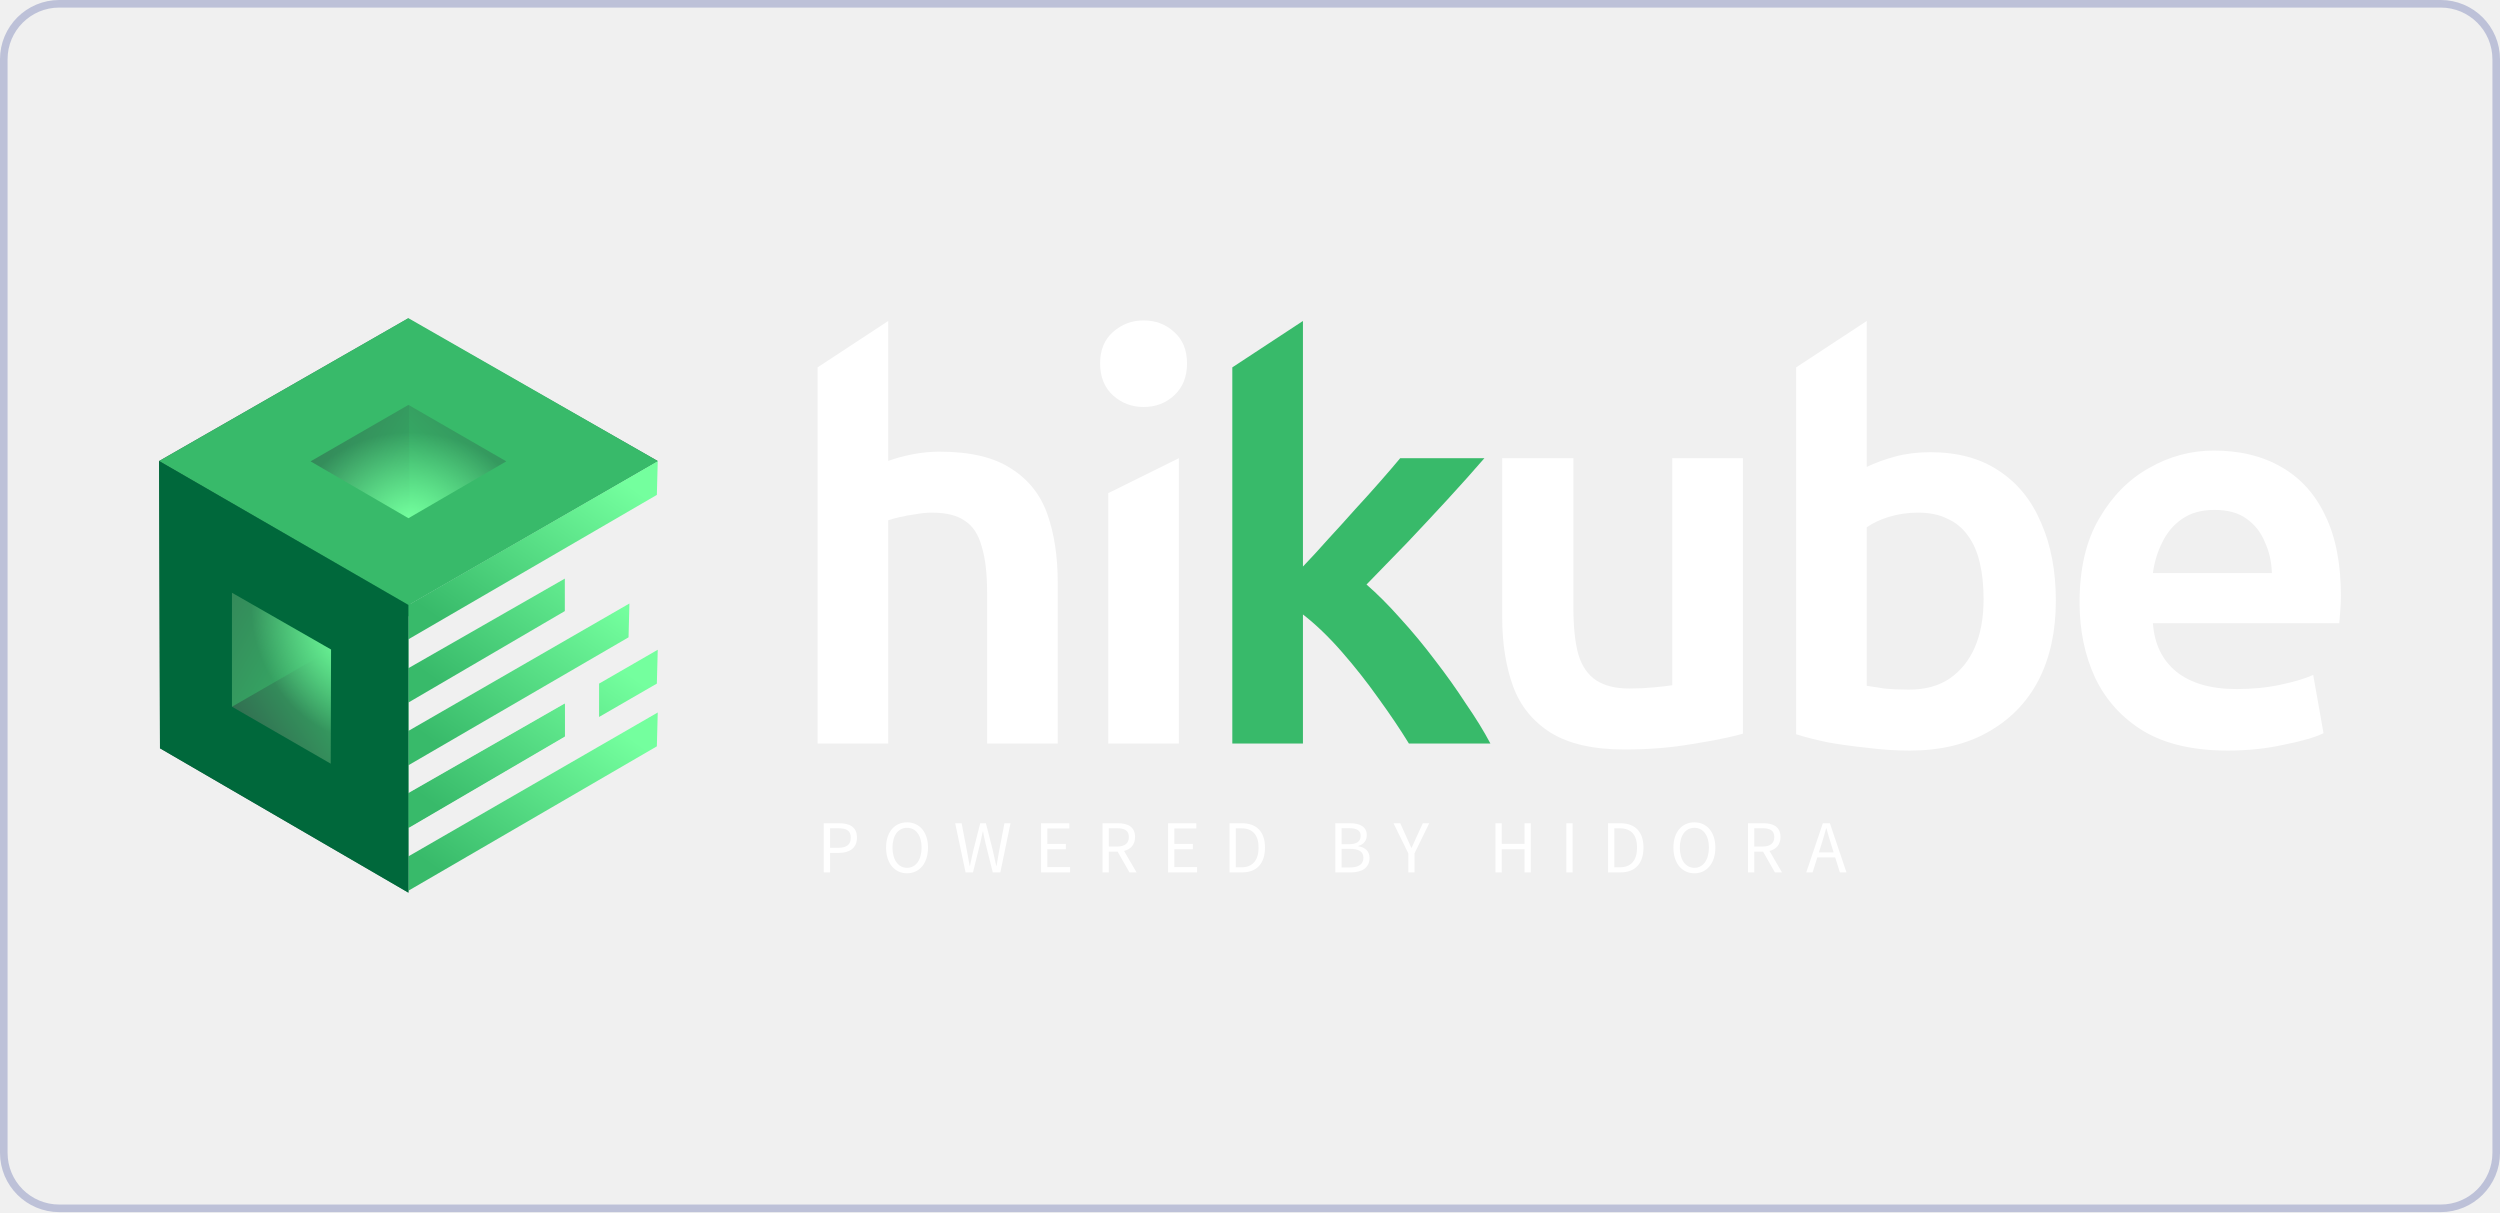
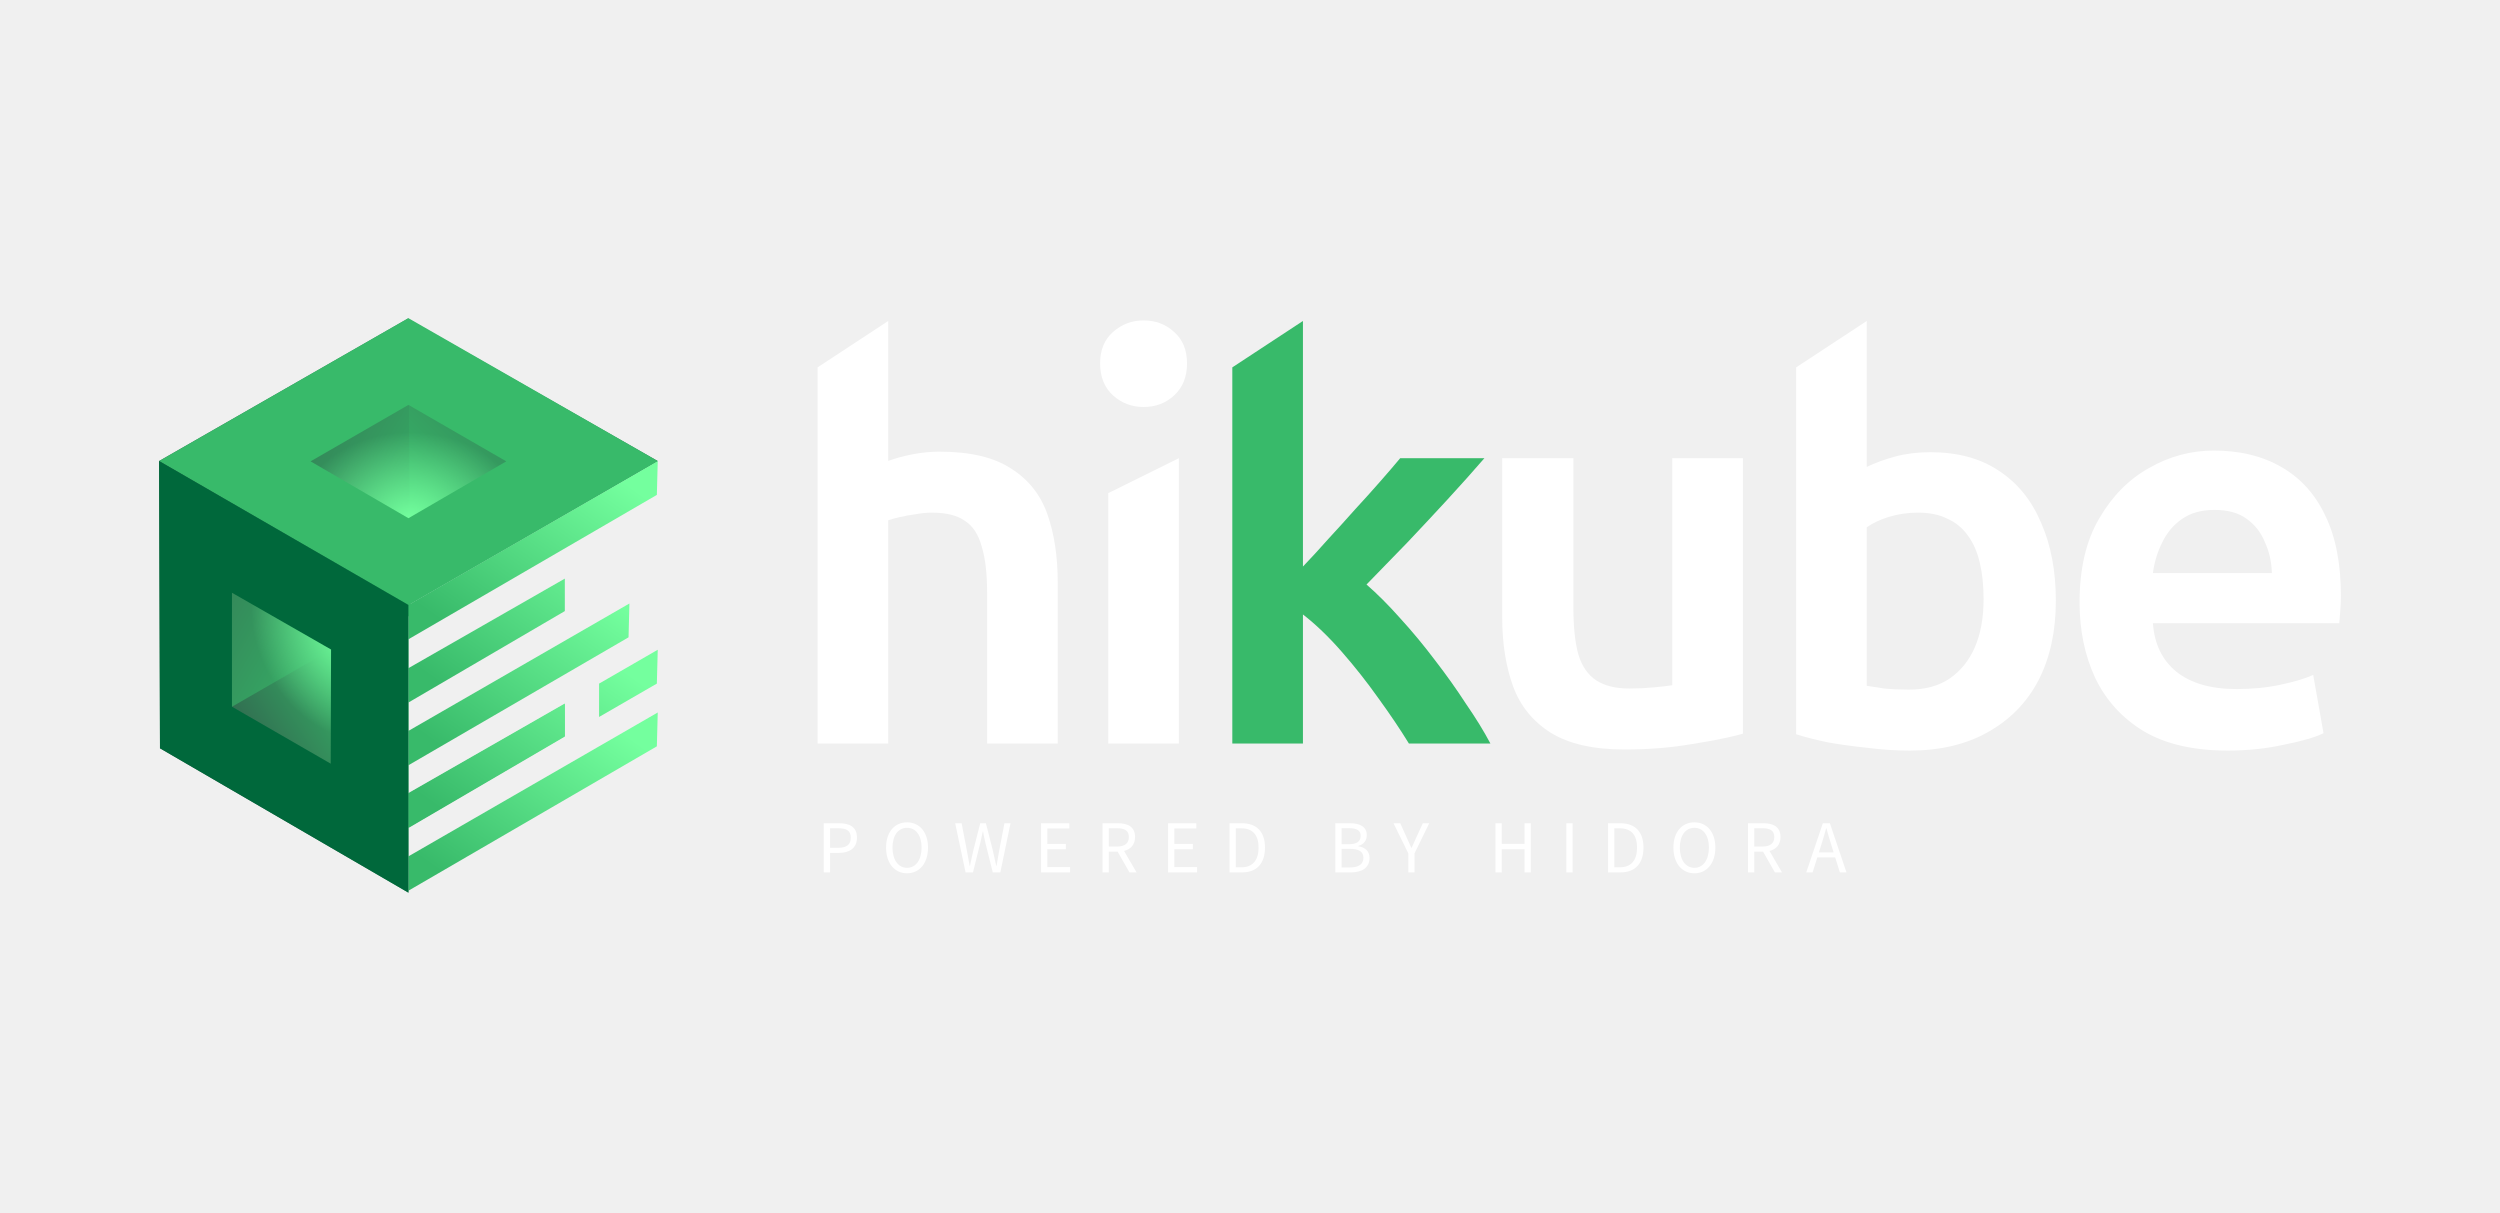
<svg xmlns="http://www.w3.org/2000/svg" width="330" height="160" viewBox="0 0 330 160" fill="none">
-   <rect x="0.5" y="0.5" width="329" height="159" rx="7.324" stroke="#BDC1D8" />
  <g clip-path="url(#clip0_1811_2105)">
    <path d="M107.921 98.144V48.493L117.245 42.368V60.84C118.153 60.505 119.205 60.217 120.401 59.977C121.644 59.738 122.839 59.618 123.987 59.618C128.051 59.618 131.207 60.361 133.454 61.846C135.749 63.284 137.351 65.296 138.259 67.884C139.168 70.471 139.622 73.49 139.622 76.94V98.144H130.298V78.234C130.298 75.694 130.059 73.658 129.581 72.124C129.15 70.543 128.41 69.417 127.358 68.746C126.353 68.028 124.895 67.668 122.983 67.668C122.313 67.668 121.596 67.74 120.831 67.884C120.114 67.98 119.444 68.099 118.823 68.243C118.201 68.387 117.675 68.531 117.245 68.674V98.144H107.921Z" fill="white" />
    <path d="M146.289 98.144V65.096L155.613 60.48V98.144H146.289ZM150.951 53.724C149.421 53.724 148.082 53.221 146.935 52.215C145.787 51.16 145.213 49.747 145.213 47.974C145.213 46.201 145.787 44.811 146.935 43.805C148.082 42.799 149.421 42.296 150.951 42.296C152.529 42.296 153.868 42.799 154.968 43.805C156.115 44.811 156.689 46.201 156.689 47.974C156.689 49.747 156.115 51.16 154.968 52.215C153.868 53.221 152.529 53.724 150.951 53.724Z" fill="white" />
    <path d="M162.665 98.144V48.493L171.988 42.368V74.784C173.088 73.634 174.212 72.412 175.359 71.118C176.555 69.825 177.726 68.531 178.874 67.237C180.069 65.943 181.169 64.721 182.173 63.571C183.225 62.373 184.11 61.343 184.827 60.48H195.943C194.366 62.301 192.716 64.146 190.995 66.015C189.273 67.884 187.528 69.753 185.759 71.621C183.99 73.442 182.197 75.287 180.38 77.156C181.814 78.402 183.297 79.887 184.827 81.612C186.404 83.337 187.935 85.182 189.417 87.147C190.899 89.063 192.262 90.98 193.505 92.897C194.796 94.766 195.872 96.515 196.732 98.144H185.974C184.827 96.275 183.488 94.286 181.958 92.178C180.428 90.022 178.802 87.961 177.081 85.997C175.359 84.032 173.662 82.403 171.988 81.109V98.144H162.665Z" fill="#38BA6A" />
    <path d="M214.429 98.934C210.316 98.934 207.065 98.192 204.674 96.706C202.331 95.221 200.682 93.184 199.726 90.597C198.769 87.961 198.291 84.918 198.291 81.468V60.48H207.687V80.174C207.687 82.714 207.902 84.775 208.332 86.356C208.81 87.937 209.599 89.087 210.699 89.806C211.799 90.525 213.257 90.884 215.074 90.884C216.174 90.884 217.226 90.836 218.23 90.741C219.282 90.645 220.118 90.549 220.74 90.453V60.48H230.064V96.85C228.342 97.329 226.095 97.784 223.322 98.216C220.596 98.695 217.632 98.934 214.429 98.934Z" fill="white" />
    <path d="M252.079 99.078C250.262 99.078 248.422 98.958 246.557 98.719C244.692 98.527 242.947 98.287 241.321 98C239.696 97.665 238.285 97.305 237.09 96.922V48.493L246.413 42.368V61.631C247.513 61.103 248.756 60.648 250.143 60.265C251.577 59.882 253.131 59.69 254.805 59.69C258.391 59.69 261.403 60.505 263.842 62.134C266.328 63.763 268.193 66.063 269.436 69.034C270.727 71.957 271.372 75.383 271.372 79.312C271.372 83.337 270.607 86.835 269.077 89.806C267.547 92.729 265.324 95.005 262.407 96.634C259.538 98.263 256.096 99.078 252.079 99.078ZM252.008 91.028C254.112 91.028 255.881 90.549 257.315 89.591C258.797 88.584 259.921 87.195 260.686 85.422C261.451 83.649 261.834 81.54 261.834 79.097C261.834 77.276 261.666 75.67 261.332 74.281C260.997 72.843 260.471 71.645 259.753 70.687C259.036 69.681 258.128 68.938 257.028 68.459C255.976 67.932 254.685 67.668 253.155 67.668C251.816 67.668 250.525 67.86 249.282 68.243C248.087 68.626 247.131 69.082 246.413 69.609V90.525C246.987 90.621 247.752 90.741 248.709 90.884C249.665 90.98 250.764 91.028 252.008 91.028Z" fill="white" />
    <path d="M294.082 99.078C289.587 99.078 285.906 98.239 283.037 96.562C280.168 94.837 278.016 92.489 276.582 89.519C275.195 86.547 274.502 83.217 274.502 79.528C274.502 75.071 275.362 71.382 277.084 68.459C278.805 65.488 281.005 63.26 283.682 61.774C286.36 60.241 289.205 59.474 292.217 59.474C295.66 59.474 298.624 60.193 301.11 61.63C303.645 63.068 305.581 65.2 306.92 68.027C308.307 70.855 309 74.4 309 78.665C309 79.192 308.976 79.791 308.928 80.462C308.88 81.133 308.832 81.732 308.785 82.259H284.184C284.375 84.99 285.403 87.123 287.268 88.656C289.181 90.189 291.834 90.956 295.229 90.956C297.333 90.956 299.27 90.764 301.039 90.381C302.856 89.998 304.29 89.567 305.342 89.087L306.705 96.778C305.653 97.305 303.932 97.808 301.541 98.287C299.198 98.814 296.712 99.078 294.082 99.078ZM284.184 75.646H299.891C299.843 74.161 299.533 72.795 298.959 71.549C298.433 70.256 297.62 69.225 296.52 68.459C295.468 67.692 294.058 67.309 292.289 67.309C290.567 67.309 289.133 67.716 287.985 68.531C286.886 69.297 286.025 70.328 285.403 71.621C284.782 72.867 284.375 74.209 284.184 75.646Z" fill="white" />
    <path d="M108.736 115.156V108.667H110.73C112.161 108.667 113.119 109.152 113.119 110.576C113.119 111.941 112.142 112.584 110.73 112.584H109.566V115.156H108.736ZM109.566 111.912H110.622C111.757 111.912 112.3 111.496 112.3 110.576C112.3 109.637 111.737 109.33 110.622 109.33H109.566V111.912ZM119.734 115.275C118.106 115.275 116.961 113.969 116.961 111.882C116.961 109.805 118.106 108.549 119.734 108.549C121.353 108.549 122.498 109.815 122.498 111.882C122.498 113.969 121.353 115.275 119.734 115.275ZM119.734 114.553C120.889 114.553 121.649 113.504 121.649 111.882C121.649 110.27 120.889 109.271 119.734 109.271C118.57 109.271 117.81 110.27 117.81 111.882C117.81 113.504 118.57 114.553 119.734 114.553ZM127.456 115.156L126.084 108.667H126.933L127.614 112.199C127.742 112.901 127.87 113.593 127.998 114.296H128.038C128.176 113.593 128.334 112.891 128.492 112.199L129.39 108.667H130.14L131.038 112.199C131.187 112.881 131.344 113.593 131.503 114.296H131.542C131.67 113.593 131.789 112.891 131.907 112.199L132.588 108.667H133.388L132.045 115.156H131.048L130.071 111.249C129.963 110.745 129.854 110.28 129.765 109.775H129.726C129.617 110.28 129.509 110.745 129.4 111.249L128.433 115.156H127.456ZM137.417 115.156V108.667H141.148V109.36H138.246V111.398H140.694V112.1H138.246V114.454H141.246V115.156H137.417ZM146.364 109.33V111.743H147.449C148.456 111.743 149.009 111.328 149.009 110.487C149.009 109.637 148.456 109.33 147.449 109.33H146.364ZM150.025 115.156H149.088L147.528 112.416H146.364V115.156H145.535V108.667H147.568C148.881 108.667 149.828 109.142 149.828 110.487C149.828 111.496 149.256 112.1 148.377 112.327L150.025 115.156ZM154.182 115.156V108.667H157.913V109.36H155.011V111.398H157.459V112.1H155.011V114.454H158.012V115.156H154.182ZM162.3 115.156V108.667H163.919C165.912 108.667 166.978 109.825 166.978 111.882C166.978 113.949 165.912 115.156 163.958 115.156H162.3ZM163.129 114.483H163.86C165.379 114.483 166.13 113.524 166.13 111.882C166.13 110.25 165.379 109.34 163.86 109.34H163.129V114.483ZM176.261 115.156V108.667H178.185C179.498 108.667 180.416 109.112 180.416 110.25C180.416 110.893 180.051 111.467 179.281 111.665V111.704C180.228 111.852 180.781 112.367 180.781 113.257C180.781 114.533 179.774 115.156 178.333 115.156H176.261ZM177.089 111.437H178.047C179.142 111.437 179.607 111.041 179.607 110.319C179.607 109.617 179.083 109.32 178.087 109.32H177.089V111.437ZM177.089 114.503H178.215C179.32 114.503 179.972 114.098 179.972 113.217C179.972 112.416 179.35 112.05 178.215 112.05H177.089V114.503ZM185.897 115.156V112.644L183.942 108.667H184.831L185.66 110.497C185.867 110.972 186.065 111.427 186.292 111.912H186.331C186.548 111.427 186.775 110.972 186.973 110.497L187.812 108.667H188.661L186.716 112.644V115.156H185.897ZM197.404 115.156V108.667H198.233V111.387H201.243V108.667H202.062V115.156H201.243V112.1H198.233V115.156H197.404ZM206.755 115.156V108.667H207.584V115.156H206.755ZM212.261 115.156V108.667H213.879C215.873 108.667 216.939 109.825 216.939 111.882C216.939 113.949 215.873 115.156 213.919 115.156H212.261ZM213.09 114.483H213.82C215.34 114.483 216.09 113.524 216.09 111.882C216.09 110.25 215.34 109.34 213.82 109.34H213.09V114.483ZM223.663 115.275C222.035 115.275 220.89 113.969 220.89 111.882C220.89 109.805 222.035 108.549 223.663 108.549C225.282 108.549 226.427 109.815 226.427 111.882C226.427 113.969 225.282 115.275 223.663 115.275ZM223.663 114.553C224.818 114.553 225.578 113.504 225.578 111.882C225.578 110.27 224.818 109.271 223.663 109.271C222.499 109.271 221.739 110.27 221.739 111.882C221.739 113.504 222.499 114.553 223.663 114.553ZM231.561 109.33V111.743H232.647C233.653 111.743 234.206 111.328 234.206 110.487C234.206 109.637 233.653 109.33 232.647 109.33H231.561ZM235.223 115.156H234.285L232.726 112.416H231.561V115.156H230.732V108.667H232.765C234.078 108.667 235.025 109.142 235.025 110.487C235.025 111.496 234.453 112.1 233.575 112.327L235.223 115.156ZM240.093 112.515H242.037L241.731 111.526C241.504 110.804 241.297 110.092 241.09 109.34H241.05C240.843 110.092 240.636 110.804 240.408 111.526L240.093 112.515ZM242.866 115.156L242.244 113.178H239.886L239.264 115.156H238.425L240.616 108.667H241.544L243.735 115.156H242.866Z" fill="white" />
    <path d="M54.026 79.782L86.82 60.858V60.857L53.908 42.105L54.025 79.781L54.026 79.782Z" fill="url(#paint0_linear_1811_2105)" />
    <path d="M21.117 98.773L54.17 81.215L53.911 42L21 60.857L21.117 98.773Z" fill="url(#paint1_linear_1811_2105)" />
    <path d="M21.117 98.773L53.911 117.831V79.849L21.117 98.773Z" fill="url(#paint2_linear_1811_2105)" />
    <path d="M86.705 65.326L53.911 84.384V79.849L86.822 60.857L86.705 65.326Z" fill="url(#paint3_linear_1811_2105)" />
    <path d="M86.705 98.515L53.911 117.574V113.039L86.822 94.047L86.705 98.515Z" fill="url(#paint4_linear_1811_2105)" />
    <path d="M86.705 90.235L79.079 94.638V90.235L86.822 85.767L86.705 90.235Z" fill="url(#paint5_linear_1811_2105)" />
    <path d="M82.967 84.127L53.911 101.014V96.478L83.084 79.659L82.967 84.127Z" fill="url(#paint6_linear_1811_2105)" />
    <path d="M74.557 80.664L53.911 92.734V88.198L74.557 76.376V80.664Z" fill="url(#paint7_linear_1811_2105)" />
    <path d="M74.557 97.152L53.911 109.222V104.686L74.557 92.864V97.152Z" fill="url(#paint8_linear_1811_2105)" />
    <path d="M74.557 97.224L53.911 109.294V104.759L74.557 92.936V97.224Z" fill="url(#paint9_linear_1811_2105)" />
    <path d="M53.911 68.749L40.436 61.218L53.911 53.427L67.905 61.478L53.911 68.749Z" fill="url(#paint10_radial_1811_2105)" />
    <path d="M45.902 83.751L46.132 99.212L32.661 91.412L32.622 75.242L45.902 83.751Z" fill="url(#paint11_radial_1811_2105)" />
    <path d="M53.911 42L21 60.857L53.911 79.849L86.822 60.857L53.911 42ZM40.994 60.898L53.911 53.445L66.828 60.898L53.911 68.404L40.994 60.898Z" fill="#38BA6A" />
    <path d="M21 60.857L21.117 98.773L53.911 117.831V79.849L21 60.857ZM43.653 100.806L30.619 93.285V78.242L43.7 85.736L43.653 100.806Z" fill="#00683B" />
  </g>
  <defs>
    <linearGradient id="paint0_linear_1811_2105" x1="59.612" y1="74.203" x2="85.323" y2="48.548" gradientUnits="userSpaceOnUse">
      <stop stop-color="#38BA6A" />
      <stop offset="1" stop-color="#30634D" />
    </linearGradient>
    <linearGradient id="paint1_linear_1811_2105" x1="54.17" y1="80.436" x2="20.963" y2="61.021" gradientUnits="userSpaceOnUse">
      <stop stop-color="#38BA6A" />
      <stop offset="1" stop-color="#30634D" />
    </linearGradient>
    <linearGradient id="paint2_linear_1811_2105" x1="50.024" y1="91.343" x2="32.899" y2="102.217" gradientUnits="userSpaceOnUse">
      <stop stop-color="#38BA6A" />
      <stop offset="1" stop-color="#30634D" />
    </linearGradient>
    <linearGradient id="paint3_linear_1811_2105" x1="50.024" y1="76.127" x2="66.768" y2="52.524" gradientUnits="userSpaceOnUse">
      <stop stop-color="#38BA6A" />
      <stop offset="1" stop-color="#74FF9E" />
    </linearGradient>
    <linearGradient id="paint4_linear_1811_2105" x1="50.024" y1="109.316" x2="66.768" y2="85.714" gradientUnits="userSpaceOnUse">
      <stop stop-color="#38BA6A" />
      <stop offset="1" stop-color="#74FF9E" />
    </linearGradient>
    <linearGradient id="paint5_linear_1811_2105" x1="50.024" y1="101.036" x2="66.768" y2="77.434" gradientUnits="userSpaceOnUse">
      <stop stop-color="#38BA6A" />
      <stop offset="1" stop-color="#74FF9E" />
    </linearGradient>
    <linearGradient id="paint6_linear_1811_2105" x1="50.024" y1="92.756" x2="66.768" y2="69.154" gradientUnits="userSpaceOnUse">
      <stop stop-color="#38BA6A" />
      <stop offset="1" stop-color="#74FF9E" />
    </linearGradient>
    <linearGradient id="paint7_linear_1811_2105" x1="50.024" y1="84.476" x2="66.768" y2="60.874" gradientUnits="userSpaceOnUse">
      <stop stop-color="#38BA6A" />
      <stop offset="1" stop-color="#74FF9E" />
    </linearGradient>
    <linearGradient id="paint8_linear_1811_2105" x1="50.024" y1="100.964" x2="66.768" y2="77.361" gradientUnits="userSpaceOnUse">
      <stop stop-color="#38BA6A" />
      <stop offset="1" stop-color="#74FF9E" />
    </linearGradient>
    <linearGradient id="paint9_linear_1811_2105" x1="50.024" y1="101.036" x2="66.768" y2="77.434" gradientUnits="userSpaceOnUse">
      <stop stop-color="#38BA6A" />
      <stop offset="1" stop-color="#74FF9E" />
    </linearGradient>
    <radialGradient id="paint10_radial_1811_2105" cx="0" cy="0" r="1" gradientUnits="userSpaceOnUse" gradientTransform="translate(54.1702 68.4897) rotate(90) scale(11.4269 14.974)">
      <stop stop-color="#74FF9E" />
      <stop offset="1" stop-color="#74FF9E" stop-opacity="0" />
    </radialGradient>
    <radialGradient id="paint11_radial_1811_2105" cx="0" cy="0" r="1" gradientTransform="matrix(9.87462 -5.71344 7.487 12.9959 45.5484 83.6561)" gradientUnits="userSpaceOnUse">
      <stop stop-color="#74FF9E" />
      <stop offset="1" stop-color="#74FF9E" stop-opacity="0" />
    </radialGradient>
    <clipPath id="clip0_1811_2105">
      <rect width="288" height="76" fill="white" transform="translate(21 42)" />
    </clipPath>
  </defs>
</svg>
